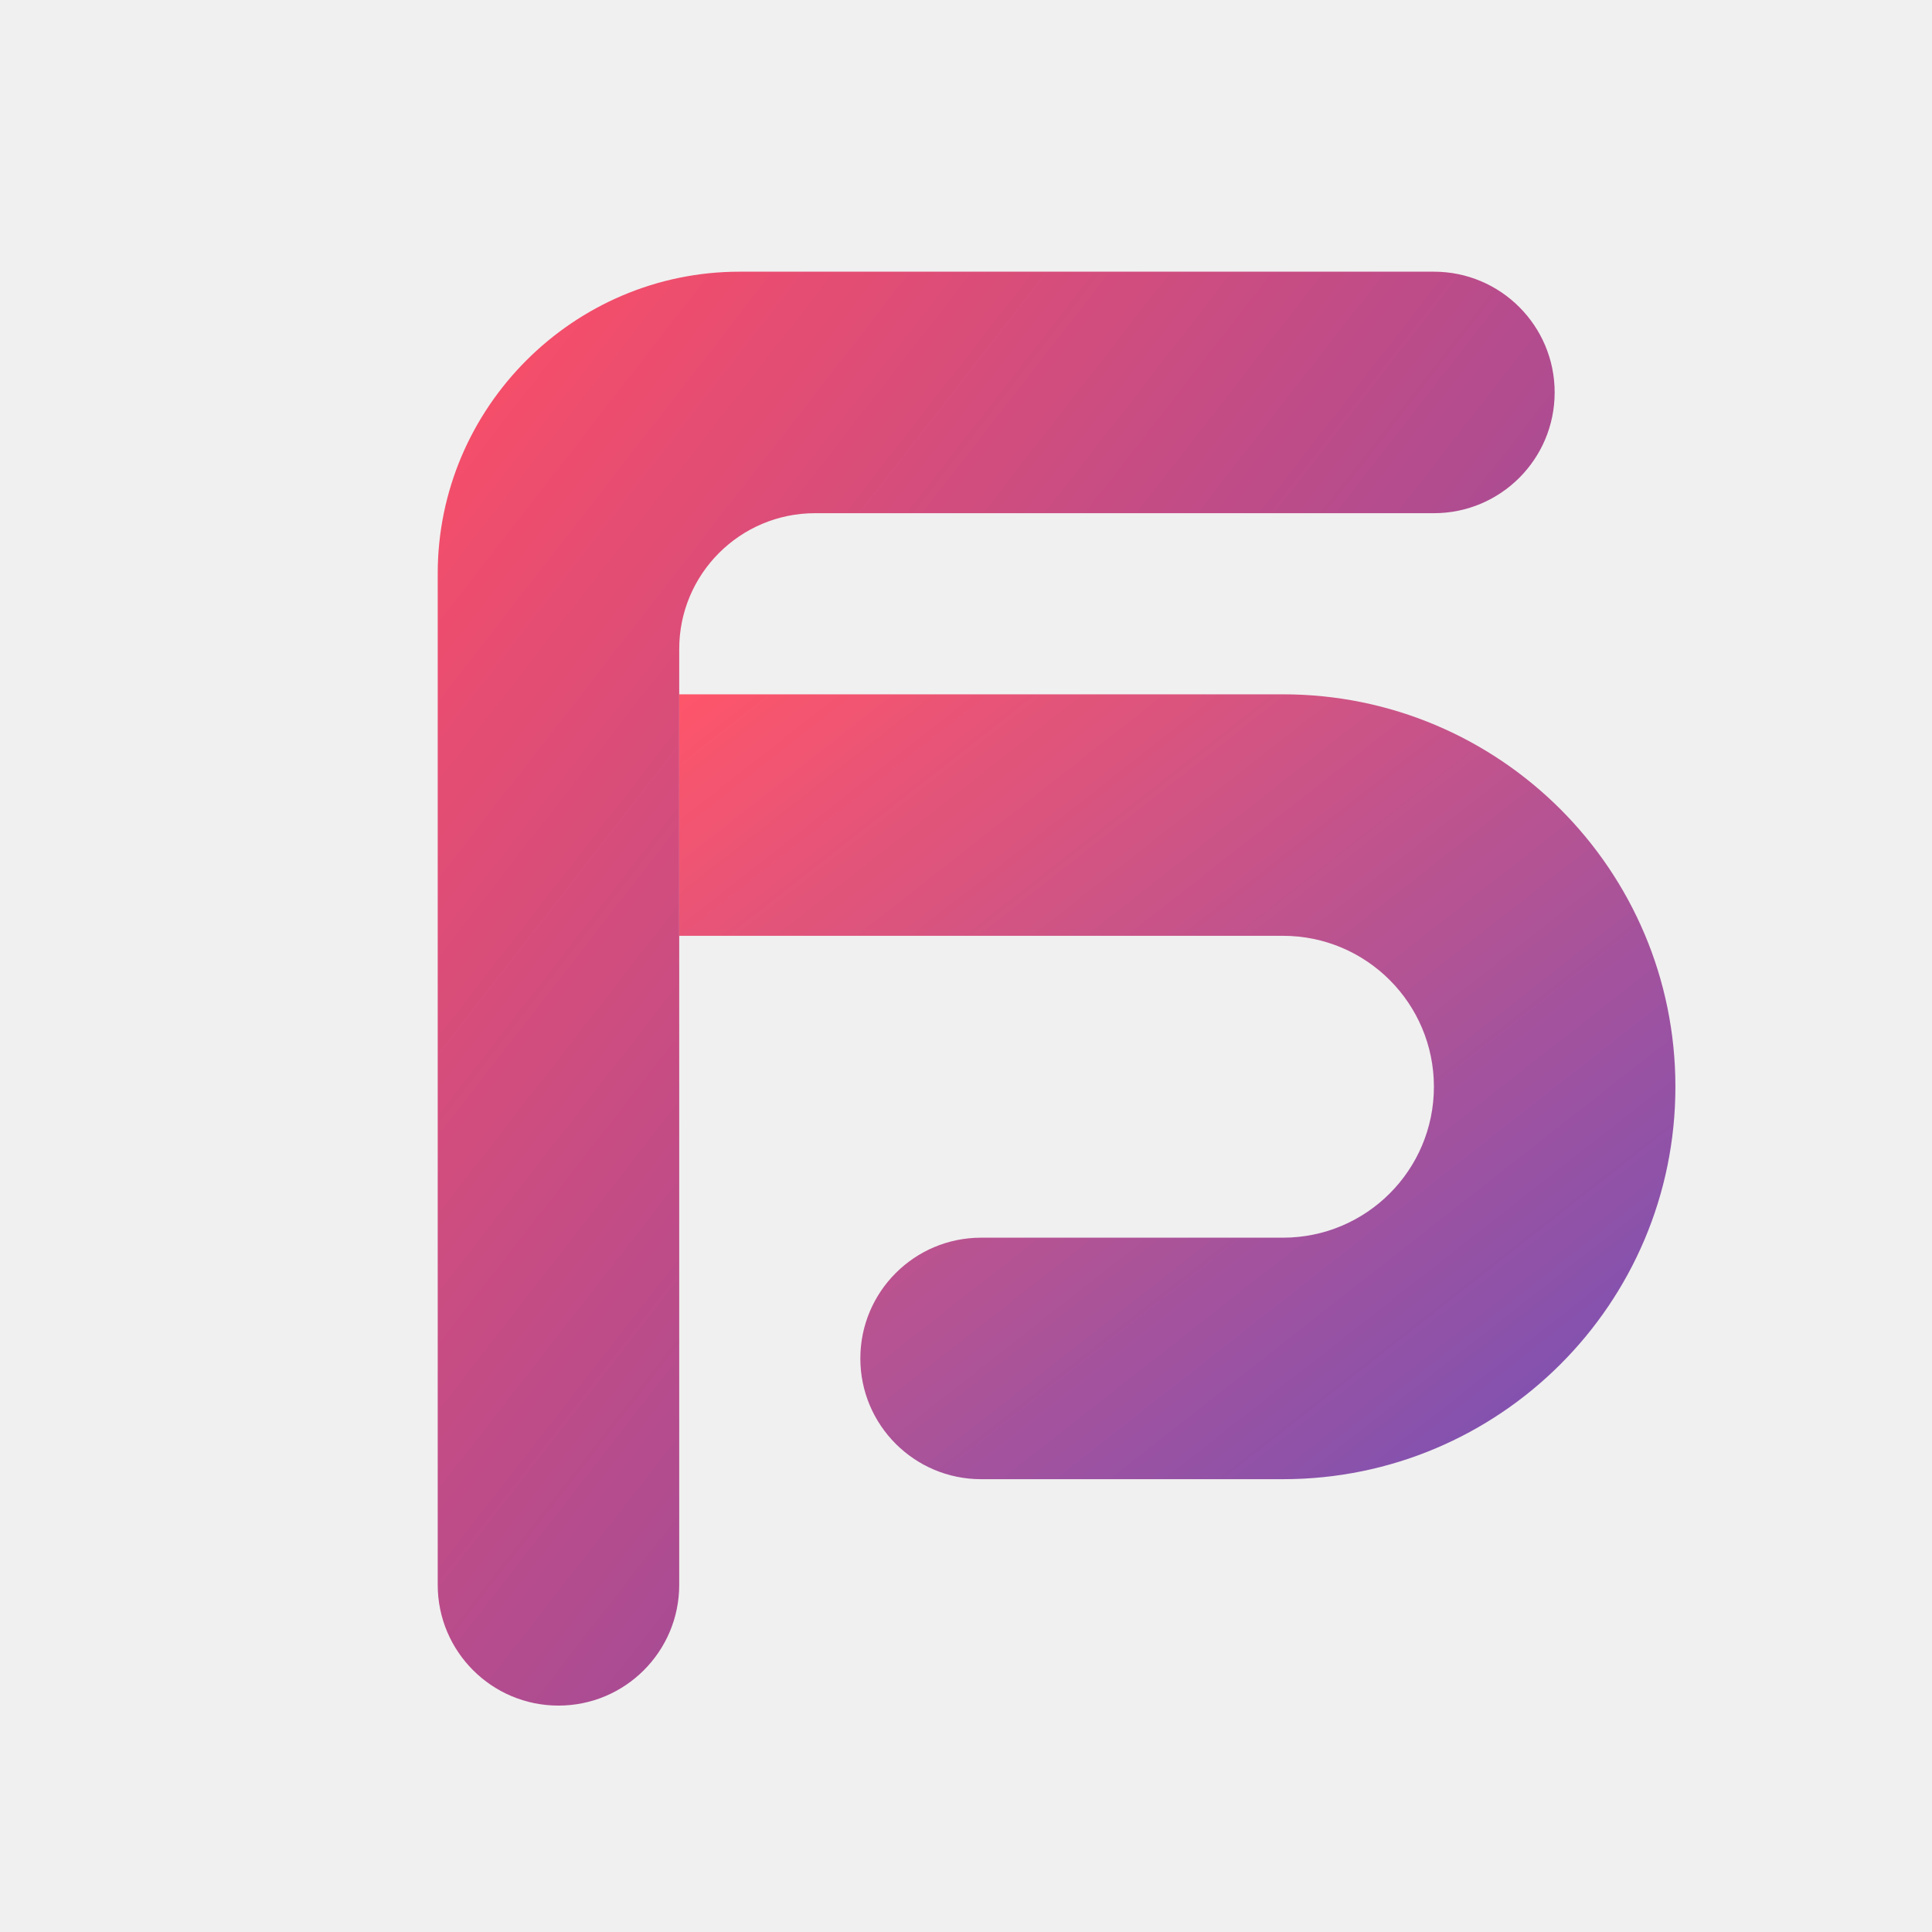
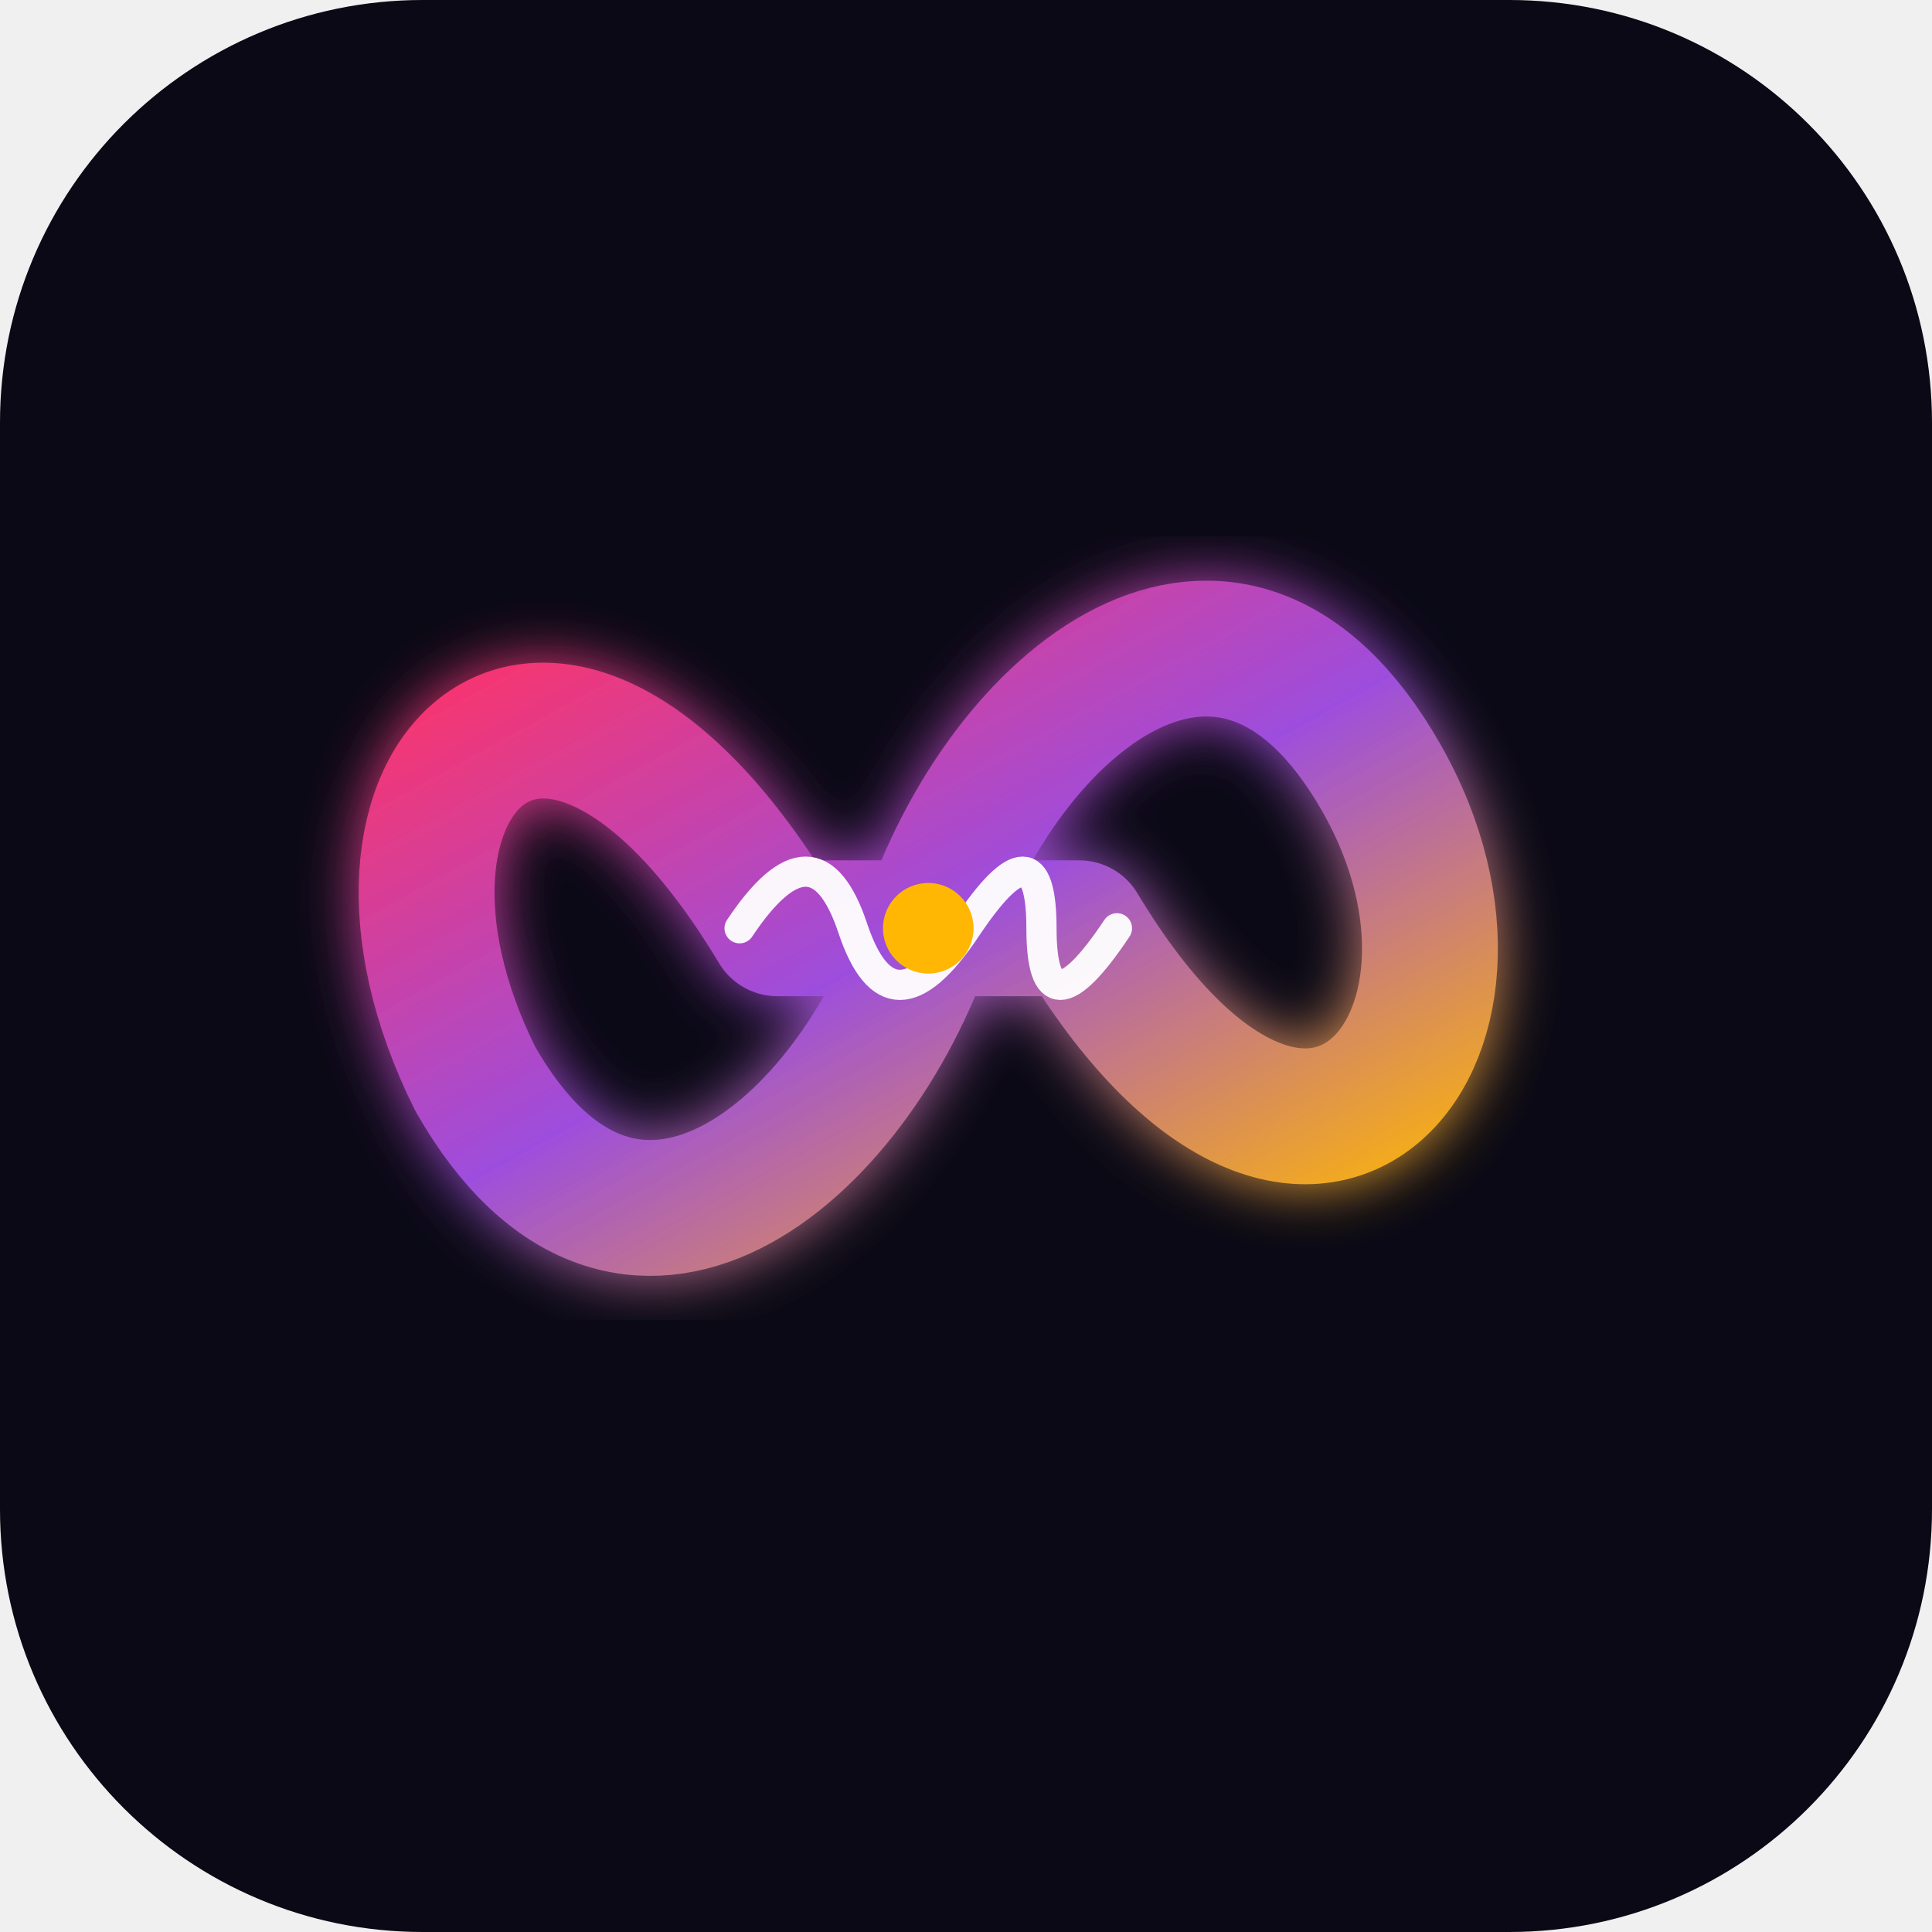
- <svg xmlns="http://www.w3.org/2000/svg" viewBox="0 0 512 512" width="100%" height="100%">
+ <svg xmlns="http://www.w3.org/2000/svg" viewBox="0 0 512 512" width="512" height="512">
  <defs>
-     <linearGradient id="feelinxGradient" x1="0%" y1="0%" x2="100%" y2="100%">
-       <stop offset="0%" stop-color="#FF4E64" />
-       <stop offset="100%" stop-color="#6C4AB6" />
+     <linearGradient id="symGlow" x1="0%" y1="0%" x2="100%" y2="100%">
+       <stop offset="0%" stop-color="#FF3366" />
+       <stop offset="50%" stop-color="#9D4EDD" />
+       <stop offset="100%" stop-color="#FFB703" />
    </linearGradient>
+     <filter id="glowSym" x="-20%" y="-20%" width="140%" height="140%">
+       <feGaussianBlur stdDeviation="8" result="blur" />
+       <feComposite in="SourceGraphic" in2="blur" operator="over" />
+     </filter>
  </defs>
-   <g transform="translate(0, 0)">
-     <path fill="url(#feelinxGradient)" d="M 116,420 V 152 C 116,108 152,72 196,72 H 380 C 397.67,72 412,86.33 412,104 C 412,121.67 397.67,136 380,136 H 216 C 196.12,136 180,152.12 180,172 V 420 C 180,437.67 165.67,452 148,452 C 130.33,452 116,437.67 116,420 Z" />
-     <path fill="url(#feelinxGradient)" d="M 180,248 H 340 C 362.09,248 380,265.91 380,288 C 380,310.09 362.09,328 340,328 H 260 C 242.33,328 228,342.33 228,360 C 228,377.67 242.33,392 260,392 H 340 C 397.44,392 444,345.44 444,288 C 444,230.56 397.44,184 340,184 H 180 V 248 Z" opacity="0.95" />
+   <rect width="100%" height="100%" fill="#0A0915" rx="112" />
+   <g transform="translate(66, 66)">
+     <path d="M 140 180 C 80 80, 20 140, 60 220 C 100 290, 160 240, 180 180 C 200 120, 260 70, 300 140 C 340 210, 280 280, 220 180 Z" fill="none" stroke="url(#symGlow)" stroke-width="36" stroke-linecap="round" stroke-linejoin="round" filter="url(#glowSym)" />
+     <path d="M 130 180 Q 150 150 160 180 T 190 180 T 210 180 T 230 180" fill="none" stroke="#FFFFFF" stroke-width="8" stroke-linecap="round" opacity="0.95" />
+     <circle cx="180" cy="180" r="12" fill="#FFB703" />
  </g>
</svg>
